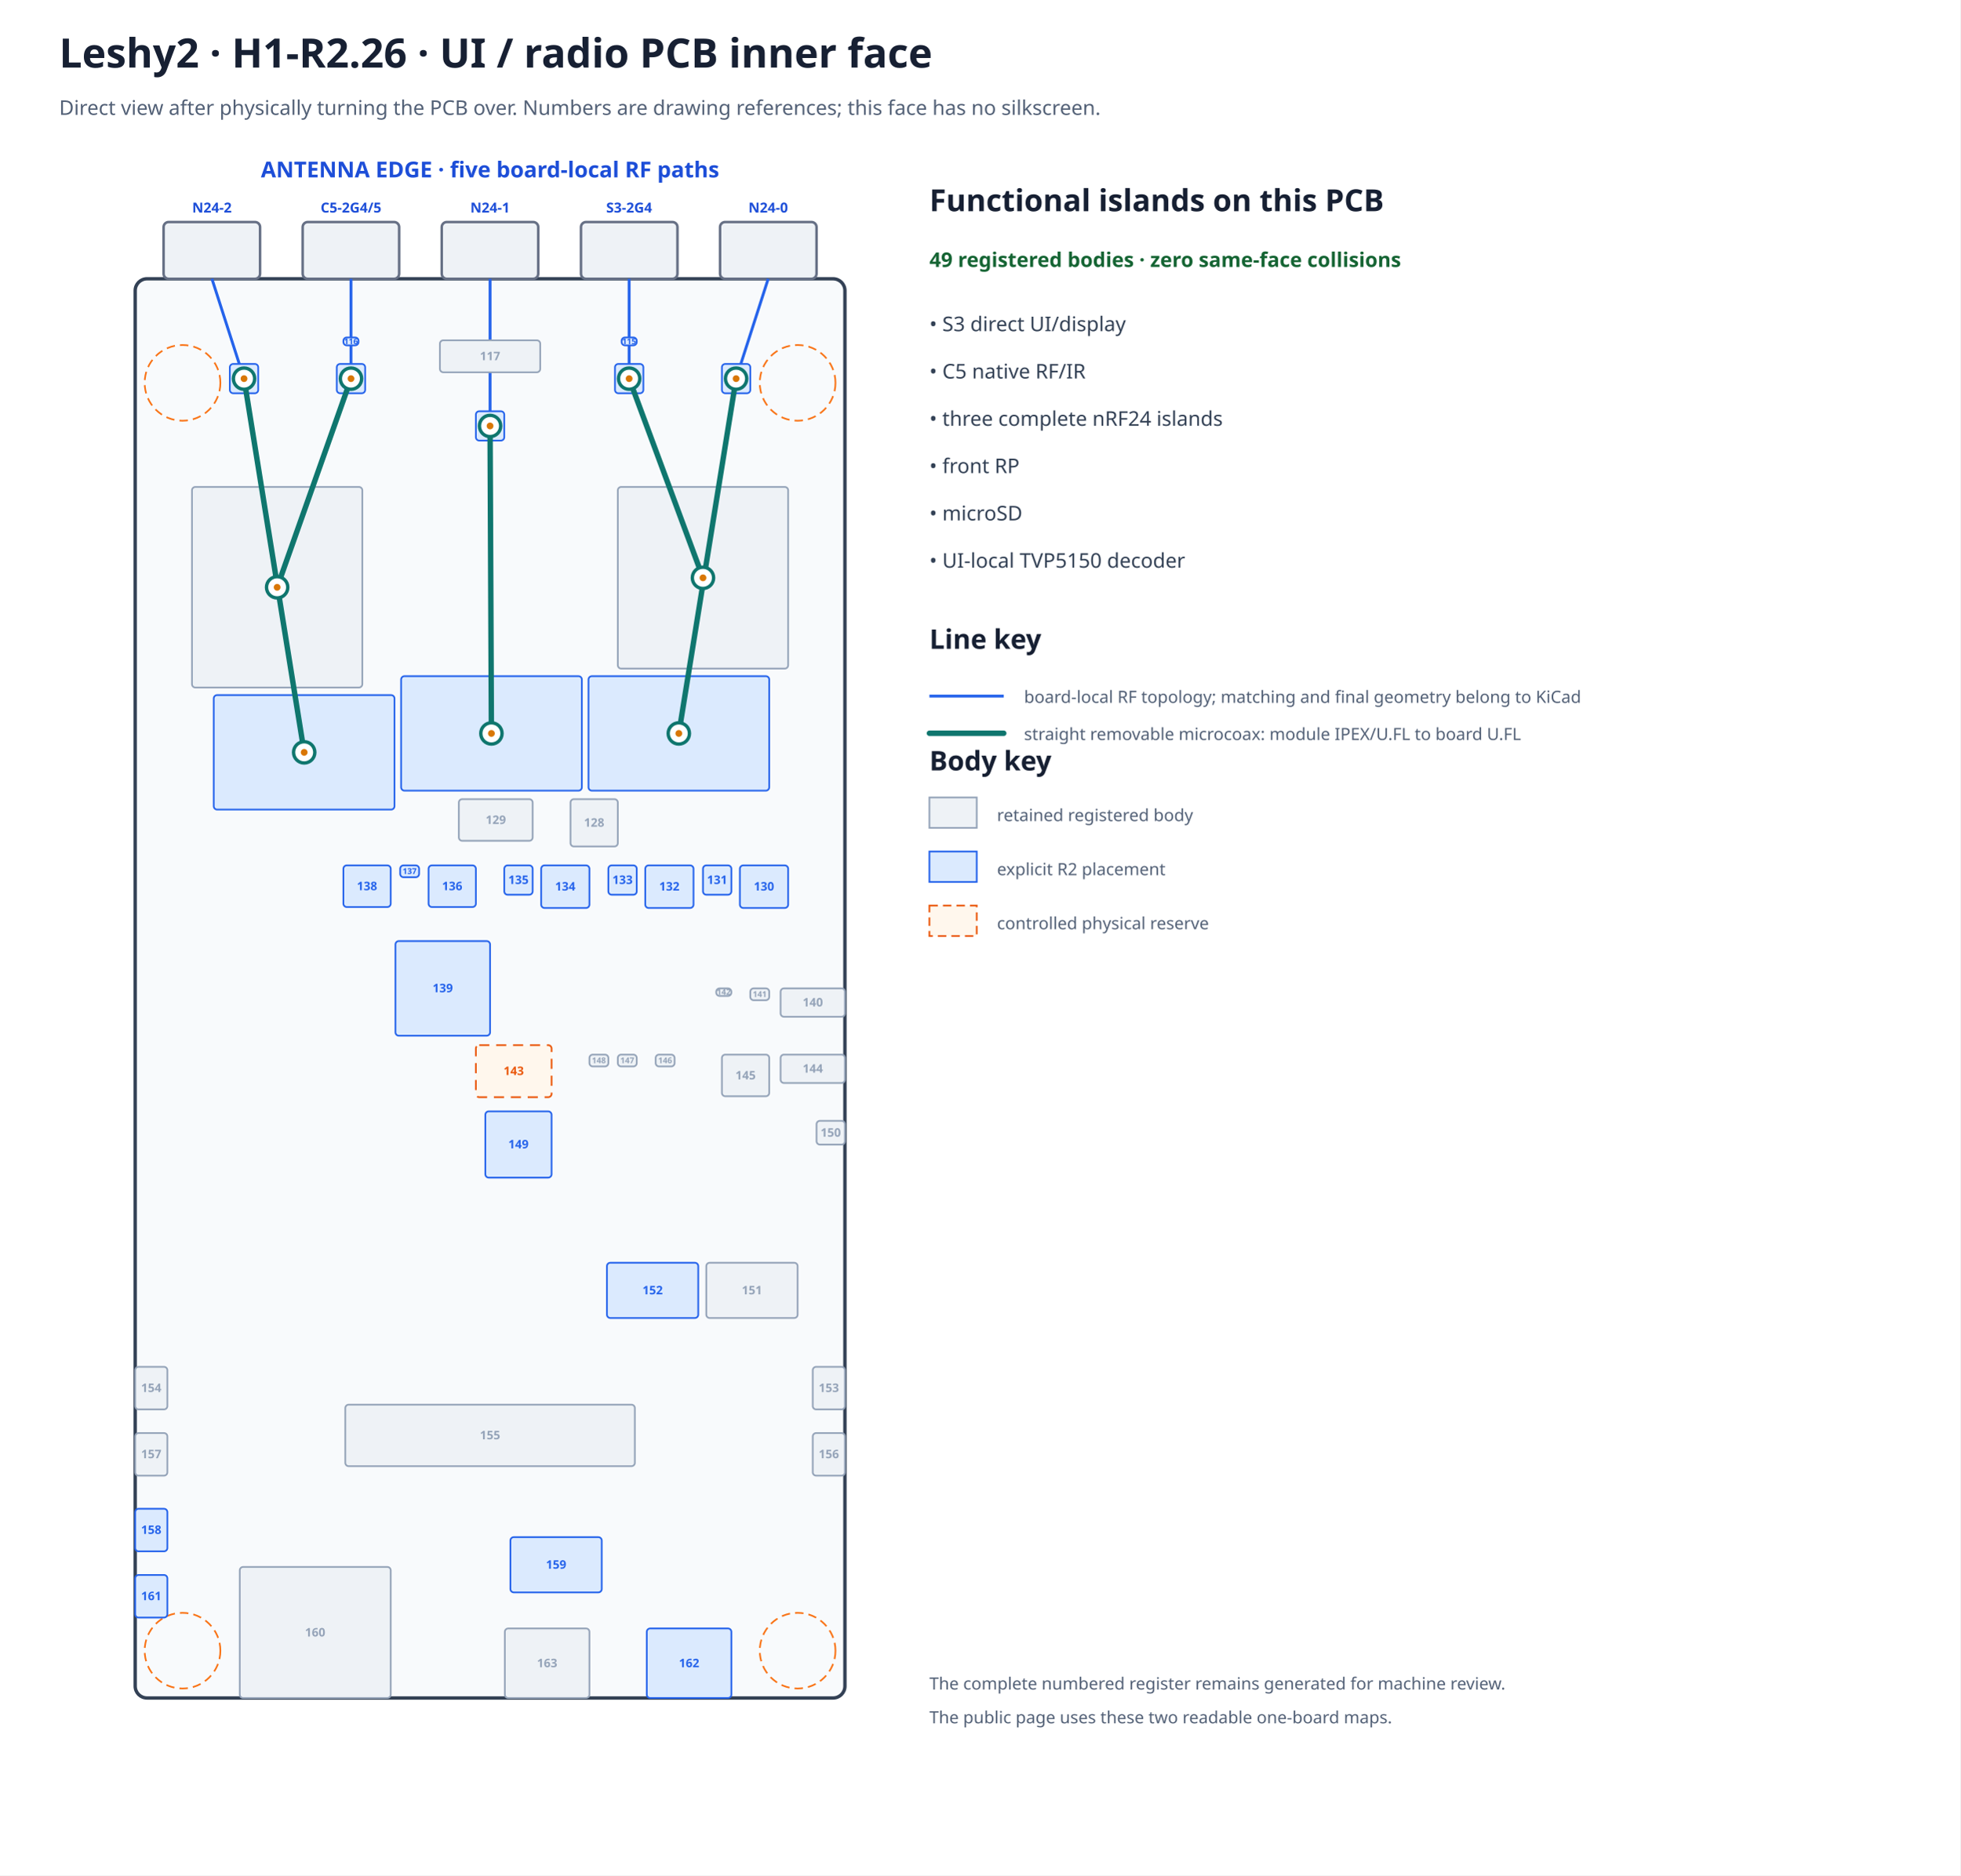
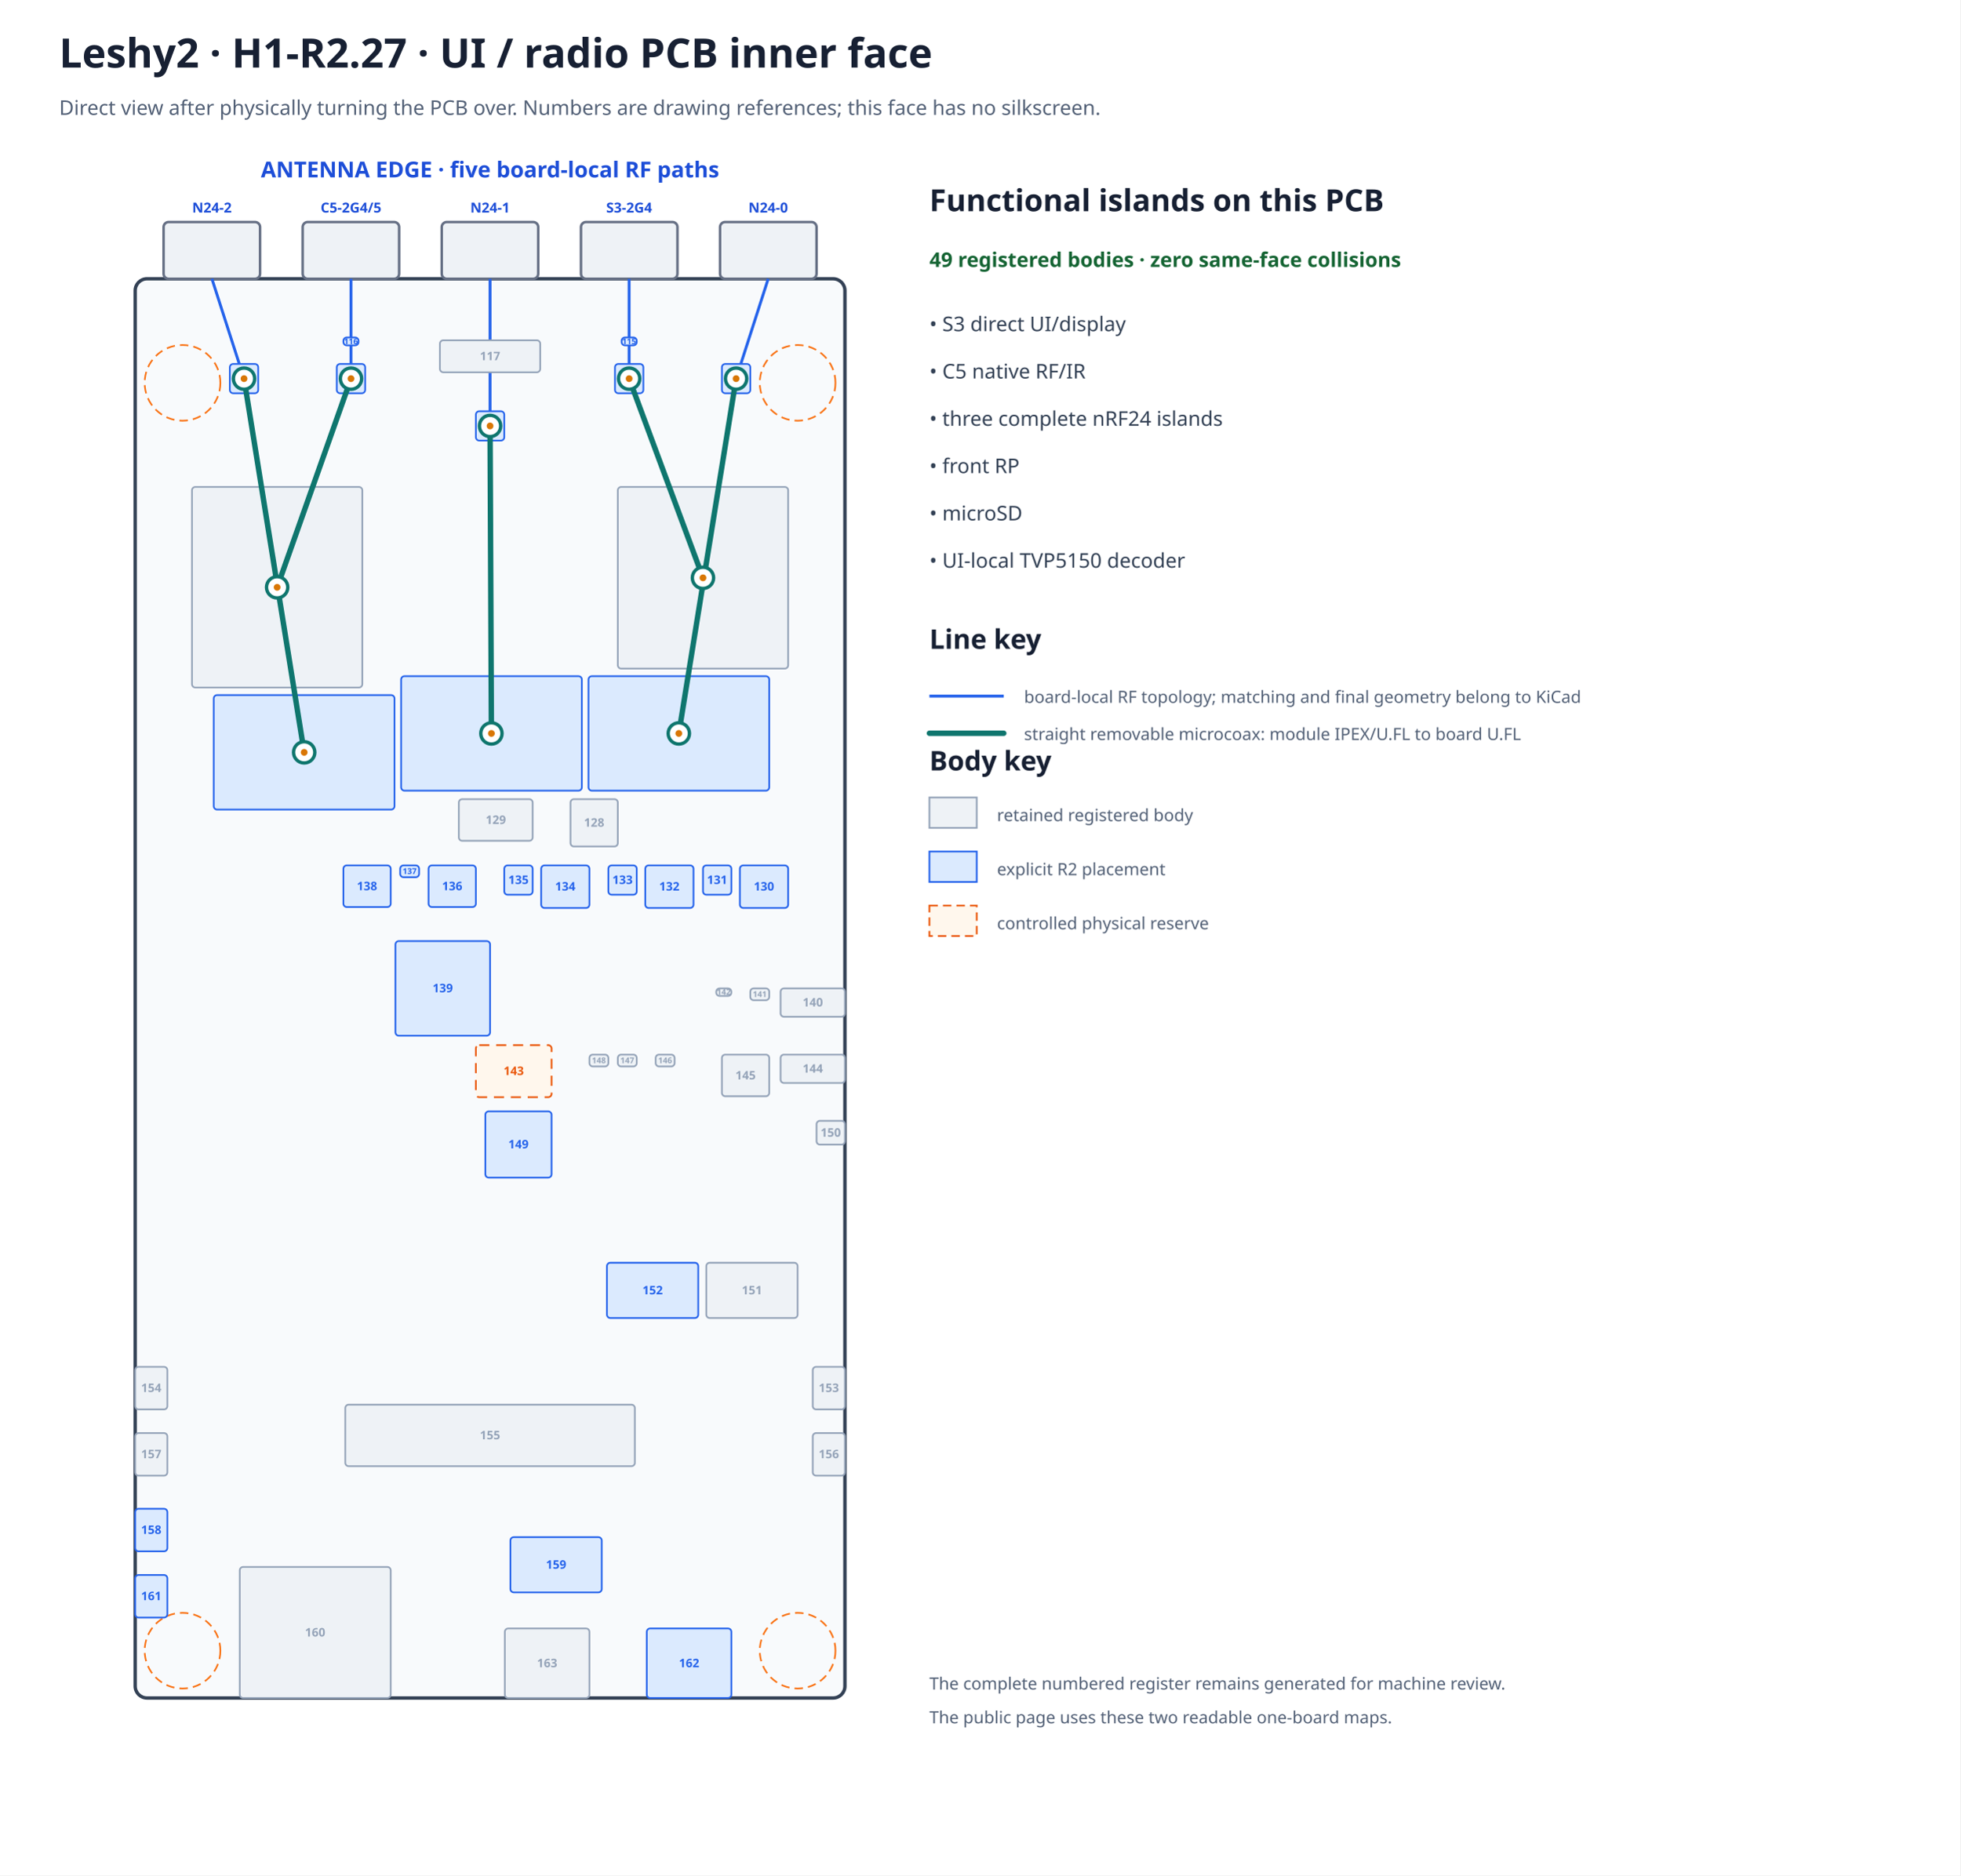
- <svg xmlns="http://www.w3.org/2000/svg" width="1160" height="1110" viewBox="0 0 1160 1110" data-marker="H1-R2.26" data-frame="ui-inner" data-inner-silkscreen="none">
+ <svg xmlns="http://www.w3.org/2000/svg" width="1160" height="1110" viewBox="0 0 1160 1110" data-marker="H1-R2.27" data-frame="ui-inner" data-inner-silkscreen="none">
  <rect width="100%" height="100%" fill="#ffffff" />
-   <text x="35.0" y="40.0" font-family="sans-serif" font-size="24" font-weight="bold" text-anchor="start" fill="#172033">Leshy2 · H1-R2.26 · UI / radio PCB inner face</text>
+   <text x="35.0" y="40.0" font-family="sans-serif" font-size="24" font-weight="bold" text-anchor="start" fill="#172033">Leshy2 · H1-R2.27 · UI / radio PCB inner face</text>
  <text x="35.0" y="68.0" font-family="sans-serif" font-size="12" font-weight="normal" text-anchor="start" fill="#526076">Direct view after physically turning the PCB over. Numbers are drawing references; this face has no silkscreen.</text>
  <text x="290.0" y="105.0" font-family="sans-serif" font-size="13" font-weight="bold" text-anchor="middle" fill="#1d4ed8">ANTENNA EDGE · five board-local RF paths</text>
  <rect x="80.0" y="165.0" width="420.0" height="840.0" rx="7" fill="#f8fafc" stroke="#334155" stroke-width="2" />
  <rect x="426.1" y="131.4" width="57.1" height="33.6" rx="3" fill="#eef2f6" stroke="#667085" stroke-width="1.5" />
  <text x="454.6" y="125.8" font-family="sans-serif" font-size="8.2" font-weight="bold" text-anchor="middle" fill="#1d4ed8">N24-0</text>
  <rect x="343.8" y="131.4" width="57.1" height="33.6" rx="3" fill="#eef2f6" stroke="#667085" stroke-width="1.5" />
  <text x="372.3" y="125.8" font-family="sans-serif" font-size="8.2" font-weight="bold" text-anchor="middle" fill="#1d4ed8">S3-2G4</text>
  <rect x="261.4" y="131.4" width="57.1" height="33.6" rx="3" fill="#eef2f6" stroke="#667085" stroke-width="1.5" />
  <text x="290.0" y="125.8" font-family="sans-serif" font-size="8.2" font-weight="bold" text-anchor="middle" fill="#1d4ed8">N24-1</text>
  <rect x="179.1" y="131.4" width="57.1" height="33.6" rx="3" fill="#eef2f6" stroke="#667085" stroke-width="1.5" />
  <text x="207.7" y="125.8" font-family="sans-serif" font-size="8.2" font-weight="bold" text-anchor="middle" fill="#1d4ed8">C5-2G4/5</text>
  <rect x="96.8" y="131.4" width="57.1" height="33.6" rx="3" fill="#eef2f6" stroke="#667085" stroke-width="1.5" />
  <text x="125.4" y="125.8" font-family="sans-serif" font-size="8.2" font-weight="bold" text-anchor="middle" fill="#1d4ed8">N24-2</text>
  <circle cx="472.0" cy="226.6" r="22.4" fill="none" stroke="#f97316" stroke-dasharray="5 3" />
  <circle cx="108.0" cy="226.6" r="22.4" fill="none" stroke="#f97316" stroke-dasharray="5 3" />
  <circle cx="472.0" cy="977.0" r="22.4" fill="none" stroke="#f97316" stroke-dasharray="5 3" />
  <circle cx="108.0" cy="977.0" r="22.4" fill="none" stroke="#f97316" stroke-dasharray="5 3" />
  <g id="antenna-pcb-topology" data-topology-source="r2" data-route-state="pre-ecad-topology-only">
    <polyline points="435.6,224.1 454.6,165.0" fill="none" stroke="#2563eb" stroke-width="1.7" data-path="N24-0" data-branch="main" data-medium="controlled-50-ohm-pcb" />
    <polyline points="372.3,224.1 372.3,202.1 372.3,165.0" fill="none" stroke="#2563eb" stroke-width="1.7" data-path="S3-2G4" data-branch="main" data-medium="controlled-50-ohm-pcb" />
    <polyline points="290.0,252.1 290.0,165.0" fill="none" stroke="#2563eb" stroke-width="1.7" data-path="N24-1" data-branch="main" data-medium="controlled-50-ohm-pcb" />
    <polyline points="207.7,224.1 207.7,202.1 207.7,165.0" fill="none" stroke="#2563eb" stroke-width="1.7" data-path="C5-2G4/5" data-branch="main" data-medium="controlled-50-ohm-pcb" />
    <polyline points="144.4,224.1 125.4,165.0" fill="none" stroke="#2563eb" stroke-width="1.7" data-path="N24-2" data-branch="main" data-medium="controlled-50-ohm-pcb" />
  </g>
  <rect x="367.84" y="199.72" width="8.96" height="4.70" rx="2" fill="#dbeafe" stroke="#2563eb" stroke-width="1" data-instance="s3_rf_coupler_r2" data-mpn="CP0603Q5425ENTR" />
  <text x="372.3" y="203.7" font-family="sans-serif" font-size="4.8" font-weight="bold" text-anchor="middle" fill="#2563eb">115</text>
  <rect x="203.20" y="199.72" width="8.96" height="4.70" rx="2" fill="#dbeafe" stroke="#2563eb" stroke-width="1" data-instance="c5_rf_coupler_r2" data-mpn="CP0603Q5425ENTR" />
  <text x="207.7" y="203.7" font-family="sans-serif" font-size="4.8" font-weight="bold" text-anchor="middle" fill="#2563eb">116</text>
  <rect x="260.32" y="201.40" width="59.36" height="18.93" rx="2" fill="#eef2f6" stroke="#94a3b8" stroke-width="1" data-instance="display_connector" data-mpn="Hirose DF40C(2.0)-40DS-0.4V(58)" />
  <text x="290.0" y="213.2" font-family="sans-serif" font-size="7.0" font-weight="bold" text-anchor="middle" fill="#94a3b8">117</text>
  <rect x="427.20" y="215.40" width="16.80" height="17.36" rx="2" fill="#dbeafe" stroke="#2563eb" stroke-width="1" data-instance="nrf0_rf_board_connector_r2" data-mpn="U.FL-R-SMT-1(10)" />
  <text x="435.6" y="226.4" font-family="sans-serif" font-size="7.0" font-weight="bold" text-anchor="middle" fill="#2563eb">118</text>
  <rect x="363.92" y="215.40" width="16.80" height="17.36" rx="2" fill="#dbeafe" stroke="#2563eb" stroke-width="1" data-instance="s3_rf_board_connector_r2" data-mpn="U.FL-R-SMT-1(10)" />
  <text x="372.3" y="226.4" font-family="sans-serif" font-size="7.0" font-weight="bold" text-anchor="middle" fill="#2563eb">119</text>
  <rect x="199.28" y="215.40" width="16.80" height="17.36" rx="2" fill="#dbeafe" stroke="#2563eb" stroke-width="1" data-instance="c5_rf_board_connector_r2" data-mpn="U.FL-R-SMT-1(10)" />
  <text x="207.7" y="226.4" font-family="sans-serif" font-size="7.0" font-weight="bold" text-anchor="middle" fill="#2563eb">120</text>
  <rect x="136.00" y="215.40" width="16.80" height="17.36" rx="2" fill="#dbeafe" stroke="#2563eb" stroke-width="1" data-instance="nrf2_rf_board_connector_r2" data-mpn="U.FL-R-SMT-1(10)" />
  <text x="144.4" y="226.4" font-family="sans-serif" font-size="7.0" font-weight="bold" text-anchor="middle" fill="#2563eb">121</text>
  <rect x="281.60" y="243.40" width="16.80" height="17.36" rx="2" fill="#dbeafe" stroke="#2563eb" stroke-width="1" data-instance="nrf1_rf_board_connector_r2" data-mpn="U.FL-R-SMT-1(10)" />
  <text x="290.0" y="254.4" font-family="sans-serif" font-size="7.0" font-weight="bold" text-anchor="middle" fill="#2563eb">122</text>
  <rect x="365.60" y="288.20" width="100.80" height="107.52" rx="2" fill="#eef2f6" stroke="#94a3b8" stroke-width="1" data-instance="s3" data-mpn="ESP32-S3-WROOM-1U-N16R8" />
  <text x="416.0" y="344.3" font-family="sans-serif" font-size="7.0" font-weight="bold" text-anchor="middle" fill="#94a3b8">123</text>
  <rect x="113.60" y="288.20" width="100.80" height="118.72" rx="2" fill="#eef2f6" stroke="#94a3b8" stroke-width="1" data-instance="c5" data-mpn="ESP32-C5-WROOM-1U-N8R8" />
  <text x="164.0" y="349.9" font-family="sans-serif" font-size="7.0" font-weight="bold" text-anchor="middle" fill="#94a3b8">124</text>
  <rect x="348.24" y="400.20" width="106.96" height="67.76" rx="2" fill="#dbeafe" stroke="#2563eb" stroke-width="1" data-instance="nrf0_r2" data-mpn="E01-ML01IPX" />
  <text x="401.7" y="436.4" font-family="sans-serif" font-size="7.0" font-weight="bold" text-anchor="middle" fill="#2563eb">125</text>
  <rect x="237.36" y="400.20" width="106.96" height="67.76" rx="2" fill="#dbeafe" stroke="#2563eb" stroke-width="1" data-instance="nrf1_r2" data-mpn="E01-ML01IPX" />
  <text x="290.8" y="436.4" font-family="sans-serif" font-size="7.0" font-weight="bold" text-anchor="middle" fill="#2563eb">126</text>
  <rect x="126.48" y="411.40" width="106.96" height="67.76" rx="2" fill="#dbeafe" stroke="#2563eb" stroke-width="1" data-instance="nrf2_r2" data-mpn="E01-ML01IPX" />
  <text x="180.0" y="447.6" font-family="sans-serif" font-size="7.0" font-weight="bold" text-anchor="middle" fill="#2563eb">127</text>
  <rect x="337.60" y="473.00" width="28.00" height="28.00" rx="2" fill="#eef2f6" stroke="#94a3b8" stroke-width="1" data-instance="slow_io" data-mpn="TCA6424ARGJR" />
  <text x="351.6" y="489.3" font-family="sans-serif" font-size="7.0" font-weight="bold" text-anchor="middle" fill="#94a3b8">128</text>
  <rect x="271.52" y="473.00" width="43.68" height="24.64" rx="2" fill="#eef2f6" stroke="#94a3b8" stroke-width="1" data-instance="ui_matrix_io" data-mpn="TCA9539PWR" />
  <text x="293.4" y="487.7" font-family="sans-serif" font-size="7.0" font-weight="bold" text-anchor="middle" fill="#94a3b8">129</text>
  <rect x="437.84" y="512.20" width="28.56" height="25.20" rx="2" fill="#dbeafe" stroke="#2563eb" stroke-width="1" data-instance="nrf0_host_buffer_r2" data-mpn="74LVC126APW,118" />
  <text x="452.1" y="527.1" font-family="sans-serif" font-size="7.0" font-weight="bold" text-anchor="middle" fill="#2563eb">130</text>
  <rect x="416.00" y="512.20" width="16.80" height="17.36" rx="2" fill="#dbeafe" stroke="#2563eb" stroke-width="1" data-instance="nrf0_return_buffer_r2" data-mpn="74LVC2G126DP,125" />
  <text x="424.4" y="523.2" font-family="sans-serif" font-size="7.0" font-weight="bold" text-anchor="middle" fill="#2563eb">131</text>
  <rect x="381.84" y="512.20" width="28.56" height="25.20" rx="2" fill="#dbeafe" stroke="#2563eb" stroke-width="1" data-instance="nrf1_host_buffer_r2" data-mpn="74LVC126APW,118" />
  <text x="396.1" y="527.1" font-family="sans-serif" font-size="7.0" font-weight="bold" text-anchor="middle" fill="#2563eb">132</text>
  <rect x="360.00" y="512.20" width="16.80" height="17.36" rx="2" fill="#dbeafe" stroke="#2563eb" stroke-width="1" data-instance="nrf1_return_buffer_r2" data-mpn="74LVC2G126DP,125" />
  <text x="368.4" y="523.2" font-family="sans-serif" font-size="7.0" font-weight="bold" text-anchor="middle" fill="#2563eb">133</text>
  <rect x="320.24" y="512.20" width="28.56" height="25.20" rx="2" fill="#dbeafe" stroke="#2563eb" stroke-width="1" data-instance="nrf2_host_buffer_r2" data-mpn="74LVC126APW,118" />
  <text x="334.5" y="527.1" font-family="sans-serif" font-size="7.0" font-weight="bold" text-anchor="middle" fill="#2563eb">134</text>
  <rect x="298.40" y="512.20" width="16.80" height="17.36" rx="2" fill="#dbeafe" stroke="#2563eb" stroke-width="1" data-instance="nrf2_return_buffer_r2" data-mpn="74LVC2G126DP,125" />
  <text x="306.8" y="523.2" font-family="sans-serif" font-size="7.0" font-weight="bold" text-anchor="middle" fill="#2563eb">135</text>
  <rect x="253.60" y="512.20" width="28.00" height="24.64" rx="2" fill="#dbeafe" stroke="#2563eb" stroke-width="1" data-instance="safe_gate_a_r2" data-mpn="SN74LVC08APWR" />
  <text x="267.6" y="526.9" font-family="sans-serif" font-size="7.0" font-weight="bold" text-anchor="middle" fill="#2563eb">136</text>
  <rect x="236.80" y="512.20" width="11.20" height="7.00" rx="2" fill="#dbeafe" stroke="#2563eb" stroke-width="1" data-instance="nrf_backup_gate_r2" data-mpn="SN74LVC1G08DCKR" />
  <text x="242.4" y="517.3" font-family="sans-serif" font-size="4.8" font-weight="bold" text-anchor="middle" fill="#2563eb">137</text>
  <rect x="203.20" y="512.20" width="28.00" height="24.64" rx="2" fill="#dbeafe" stroke="#2563eb" stroke-width="1" data-instance="nrf_evidence_cmp_r2" data-mpn="TLV1824PWR" />
  <text x="217.2" y="526.9" font-family="sans-serif" font-size="7.0" font-weight="bold" text-anchor="middle" fill="#2563eb">138</text>
  <rect x="234.00" y="557.00" width="56.00" height="56.00" rx="2" fill="#dbeafe" stroke="#2563eb" stroke-width="1" data-instance="hub_rp" data-mpn="SC1512-A4" />
  <text x="262.0" y="587.3" font-family="sans-serif" font-size="7.0" font-weight="bold" text-anchor="middle" fill="#2563eb">139</text>
  <rect x="461.92" y="585.00" width="38.08" height="16.80" rx="2" fill="#eef2f6" stroke="#94a3b8" stroke-width="1" data-instance="ir_demod" data-mpn="Vishay TSOP75238TT" />
  <text x="481.0" y="595.7" font-family="sans-serif" font-size="7.0" font-weight="bold" text-anchor="middle" fill="#94a3b8">140</text>
  <rect x="444.00" y="585.00" width="11.20" height="7.00" rx="2" fill="#eef2f6" stroke="#94a3b8" stroke-width="1" data-instance="ir_safe_gate" data-mpn="SN74LVC1G08DCKR" />
  <text x="449.6" y="590.1" font-family="sans-serif" font-size="4.8" font-weight="bold" text-anchor="middle" fill="#94a3b8">141</text>
  <rect x="423.84" y="585.00" width="8.96" height="4.48" rx="2" fill="#eef2f6" stroke="#94a3b8" stroke-width="1" data-instance="ui_zone_ntc" data-mpn="TDK B57332V5103F360" />
  <text x="428.3" y="588.8" font-family="sans-serif" font-size="4.8" font-weight="bold" text-anchor="middle" fill="#94a3b8">142</text>
  <rect x="281.60" y="618.60" width="44.80" height="30.80" rx="2" fill="#fff7ed" stroke="#ea580c" stroke-width="1" stroke-dasharray="6 4" data-instance="fpv_power_reserve" data-mpn="PHYSICAL RESERVE" />
  <text x="304.0" y="636.3" font-family="sans-serif" font-size="7.0" font-weight="bold" text-anchor="middle" fill="#ea580c">143</text>
  <rect x="461.92" y="624.20" width="38.08" height="16.80" rx="2" fill="#eef2f6" stroke="#94a3b8" stroke-width="1" data-instance="ir_carrier" data-mpn="Vishay TSMP95000TT" />
  <text x="481.0" y="634.9" font-family="sans-serif" font-size="7.0" font-weight="bold" text-anchor="middle" fill="#94a3b8">144</text>
  <rect x="427.20" y="624.20" width="28.00" height="24.64" rx="2" fill="#eef2f6" stroke="#94a3b8" stroke-width="1" data-instance="evidence_cmp_a" data-mpn="TLV1824PWR" />
  <text x="441.2" y="638.9" font-family="sans-serif" font-size="7.0" font-weight="bold" text-anchor="middle" fill="#94a3b8">145</text>
  <rect x="388.00" y="624.20" width="11.20" height="7.00" rx="2" fill="#eef2f6" stroke="#94a3b8" stroke-width="1" data-instance="safe_reset_sink_a" data-mpn="Diodes Incorporated 2N7002DW-7-F" />
  <text x="393.6" y="629.3" font-family="sans-serif" font-size="4.8" font-weight="bold" text-anchor="middle" fill="#94a3b8">146</text>
  <rect x="365.60" y="624.20" width="11.20" height="7.00" rx="2" fill="#eef2f6" stroke="#94a3b8" stroke-width="1" data-instance="safe_c5_reset_buffer" data-mpn="Texas Instruments SN74LVC1G06DCKR" />
  <text x="371.2" y="629.3" font-family="sans-serif" font-size="4.8" font-weight="bold" text-anchor="middle" fill="#94a3b8">147</text>
  <rect x="348.80" y="624.20" width="11.20" height="7.00" rx="2" fill="#eef2f6" stroke="#94a3b8" stroke-width="1" data-instance="safe_c5_fault_reset_buffer" data-mpn="SN74LVC1G07DCKR" />
  <text x="354.4" y="629.3" font-family="sans-serif" font-size="4.8" font-weight="bold" text-anchor="middle" fill="#94a3b8">148</text>
  <rect x="287.20" y="657.80" width="39.20" height="39.20" rx="2" fill="#dbeafe" stroke="#2563eb" stroke-width="1" data-instance="fpv_decoder" data-mpn="TVP5150AM1PBS" />
  <text x="306.8" y="679.7" font-family="sans-serif" font-size="7.0" font-weight="bold" text-anchor="middle" fill="#2563eb">149</text>
  <rect x="483.20" y="663.40" width="16.80" height="14.06" rx="2" fill="#eef2f6" stroke="#94a3b8" stroke-width="1" data-instance="ir_emitter" data-mpn="Vishay VSMY14940" />
  <text x="491.6" y="672.8" font-family="sans-serif" font-size="7.0" font-weight="bold" text-anchor="middle" fill="#94a3b8">150</text>
  <rect x="417.96" y="747.40" width="54.04" height="32.70" rx="2" fill="#eef2f6" stroke="#94a3b8" stroke-width="1" data-instance="s3_dbg_header" data-mpn="Samtec FTSH-105-01-L-DV-K-P-TR" />
  <text x="445.0" y="766.1" font-family="sans-serif" font-size="7.0" font-weight="bold" text-anchor="middle" fill="#94a3b8">151</text>
  <rect x="359.16" y="747.40" width="54.04" height="32.70" rx="2" fill="#dbeafe" stroke="#2563eb" stroke-width="1" data-instance="c5_dbg_header_r2" data-mpn="FTSH-105-01-L-DV-K-P-TR" />
  <text x="386.2" y="766.1" font-family="sans-serif" font-size="7.0" font-weight="bold" text-anchor="middle" fill="#2563eb">152</text>
  <rect x="480.96" y="809.00" width="19.04" height="25.20" rx="2" fill="#eef2f6" stroke="#94a3b8" stroke-width="1" data-instance="s3_reset_button" data-mpn="Alps Alpine SKRTLAE010" />
  <text x="490.5" y="823.9" font-family="sans-serif" font-size="7.0" font-weight="bold" text-anchor="middle" fill="#94a3b8">153</text>
  <rect x="80.00" y="809.00" width="19.04" height="25.20" rx="2" fill="#eef2f6" stroke="#94a3b8" stroke-width="1" data-instance="c5_reset_button" data-mpn="Alps Alpine SKRTLAE010" />
  <text x="89.5" y="823.9" font-family="sans-serif" font-size="7.0" font-weight="bold" text-anchor="middle" fill="#94a3b8">154</text>
  <rect x="204.32" y="831.40" width="171.36" height="36.40" rx="2" fill="#eef2f6" stroke="#94a3b8" stroke-width="1" data-instance="m1_ui_plug" data-mpn="Hirose FX8C-80P-SV1(92)" />
  <text x="290.0" y="851.9" font-family="sans-serif" font-size="7.0" font-weight="bold" text-anchor="middle" fill="#94a3b8">155</text>
  <rect x="480.96" y="848.20" width="19.04" height="25.20" rx="2" fill="#eef2f6" stroke="#94a3b8" stroke-width="1" data-instance="s3_boot_button" data-mpn="Alps Alpine SKRTLAE010" />
  <text x="490.5" y="863.1" font-family="sans-serif" font-size="7.0" font-weight="bold" text-anchor="middle" fill="#94a3b8">156</text>
  <rect x="80.00" y="848.20" width="19.04" height="25.20" rx="2" fill="#eef2f6" stroke="#94a3b8" stroke-width="1" data-instance="c5_boot_button" data-mpn="Alps Alpine SKRTLAE010" />
  <text x="89.5" y="863.1" font-family="sans-serif" font-size="7.0" font-weight="bold" text-anchor="middle" fill="#94a3b8">157</text>
  <rect x="80.00" y="893.00" width="19.04" height="25.20" rx="2" fill="#dbeafe" stroke="#2563eb" stroke-width="1" data-instance="hub_reset_button" data-mpn="SKRTLAE010" />
  <text x="89.5" y="907.9" font-family="sans-serif" font-size="7.0" font-weight="bold" text-anchor="middle" fill="#2563eb">158</text>
  <rect x="302.04" y="909.80" width="54.04" height="32.70" rx="2" fill="#dbeafe" stroke="#2563eb" stroke-width="1" data-instance="hub_dbg_header" data-mpn="FTSH-105-01-L-DV-K-P-TR" />
  <text x="329.1" y="928.5" font-family="sans-serif" font-size="7.0" font-weight="bold" text-anchor="middle" fill="#2563eb">159</text>
  <rect x="141.88" y="927.44" width="89.32" height="77.56" rx="2" fill="#eef2f6" stroke="#94a3b8" stroke-width="1" data-instance="sd" data-mpn="Hirose DM3AT-SF-PEJM5" />
  <text x="186.5" y="968.6" font-family="sans-serif" font-size="7.0" font-weight="bold" text-anchor="middle" fill="#94a3b8">160</text>
  <rect x="80.00" y="932.20" width="19.04" height="25.20" rx="2" fill="#dbeafe" stroke="#2563eb" stroke-width="1" data-instance="hub_boot_button" data-mpn="SKRTLAE010" />
  <text x="89.5" y="947.1" font-family="sans-serif" font-size="7.0" font-weight="bold" text-anchor="middle" fill="#2563eb">161</text>
  <rect x="382.74" y="963.84" width="50.06" height="41.16" rx="2" fill="#dbeafe" stroke="#2563eb" stroke-width="1" data-instance="hub_service_usb_connector" data-mpn="USB4105-GF-A" />
  <text x="407.8" y="986.8" font-family="sans-serif" font-size="7.0" font-weight="bold" text-anchor="middle" fill="#2563eb">162</text>
  <rect x="298.74" y="963.84" width="50.06" height="41.16" rx="2" fill="#eef2f6" stroke="#94a3b8" stroke-width="1" data-instance="c5_service_usb_connector" data-mpn="GCT USB4105-GF-A" />
  <text x="323.8" y="986.8" font-family="sans-serif" font-size="7.0" font-weight="bold" text-anchor="middle" fill="#94a3b8">163</text>
  <g id="antenna-removable-media" data-topology-source="r2">
    <polyline points="401.7,434.1 435.6,224.1" fill="none" stroke="#0f766e" stroke-width="3.2" stroke-linecap="round" data-path="N24-0" data-medium="removable-microcoax" />
    <polyline points="416.0,342.0 372.3,224.1" fill="none" stroke="#0f766e" stroke-width="3.2" stroke-linecap="round" data-path="S3-2G4" data-medium="removable-microcoax" />
    <polyline points="290.8,434.1 290.0,252.1" fill="none" stroke="#0f766e" stroke-width="3.2" stroke-linecap="round" data-path="N24-1" data-medium="removable-microcoax" />
    <polyline points="164.0,347.6 207.7,224.1" fill="none" stroke="#0f766e" stroke-width="3.2" stroke-linecap="round" data-path="C5-2G4/5" data-medium="removable-microcoax" />
    <polyline points="180.0,445.3 144.4,224.1" fill="none" stroke="#0f766e" stroke-width="3.2" stroke-linecap="round" data-path="N24-2" data-medium="removable-microcoax" />
    <circle cx="401.7" cy="434.1" r="6.3" fill="#ffffff" stroke="#0f766e" stroke-width="2" data-path="N24-0" data-part="module-rf-connector" data-connector-kind="IPEX" />
    <circle cx="401.7" cy="434.1" r="2.0" fill="#d97706" />
    <circle cx="435.6" cy="224.1" r="6.3" fill="#ffffff" stroke="#0f766e" stroke-width="2" data-path="N24-0" data-part="board-ufl" data-connector-kind="U.FL" data-mpn="U.FL-R-SMT-1(10)" />
    <circle cx="435.6" cy="224.1" r="2.0" fill="#d97706" />
    <circle cx="416.0" cy="342.0" r="6.3" fill="#ffffff" stroke="#0f766e" stroke-width="2" data-path="S3-2G4" data-part="module-rf-connector" data-connector-kind="U.FL" />
    <circle cx="416.0" cy="342.0" r="2.0" fill="#d97706" />
    <circle cx="372.3" cy="224.1" r="6.3" fill="#ffffff" stroke="#0f766e" stroke-width="2" data-path="S3-2G4" data-part="board-ufl" data-connector-kind="U.FL" data-mpn="U.FL-R-SMT-1(10)" />
    <circle cx="372.3" cy="224.1" r="2.0" fill="#d97706" />
    <circle cx="290.8" cy="434.1" r="6.3" fill="#ffffff" stroke="#0f766e" stroke-width="2" data-path="N24-1" data-part="module-rf-connector" data-connector-kind="IPEX" />
    <circle cx="290.8" cy="434.1" r="2.0" fill="#d97706" />
    <circle cx="290.0" cy="252.1" r="6.3" fill="#ffffff" stroke="#0f766e" stroke-width="2" data-path="N24-1" data-part="board-ufl" data-connector-kind="U.FL" data-mpn="U.FL-R-SMT-1(10)" />
    <circle cx="290.0" cy="252.1" r="2.0" fill="#d97706" />
    <circle cx="164.0" cy="347.6" r="6.3" fill="#ffffff" stroke="#0f766e" stroke-width="2" data-path="C5-2G4/5" data-part="module-rf-connector" data-connector-kind="U.FL" />
    <circle cx="164.0" cy="347.6" r="2.0" fill="#d97706" />
    <circle cx="207.7" cy="224.1" r="6.3" fill="#ffffff" stroke="#0f766e" stroke-width="2" data-path="C5-2G4/5" data-part="board-ufl" data-connector-kind="U.FL" data-mpn="U.FL-R-SMT-1(10)" />
    <circle cx="207.7" cy="224.1" r="2.0" fill="#d97706" />
    <circle cx="180.0" cy="445.3" r="6.3" fill="#ffffff" stroke="#0f766e" stroke-width="2" data-path="N24-2" data-part="module-rf-connector" data-connector-kind="IPEX" />
    <circle cx="180.0" cy="445.3" r="2.0" fill="#d97706" />
    <circle cx="144.4" cy="224.1" r="6.3" fill="#ffffff" stroke="#0f766e" stroke-width="2" data-path="N24-2" data-part="board-ufl" data-connector-kind="U.FL" data-mpn="U.FL-R-SMT-1(10)" />
    <circle cx="144.4" cy="224.1" r="2.0" fill="#d97706" />
  </g>
  <text x="550.0" y="125.0" font-family="sans-serif" font-size="18" font-weight="bold" text-anchor="start" fill="#172033">Functional islands on this PCB</text>
  <text x="550.0" y="158.0" font-family="sans-serif" font-size="12" font-weight="bold" text-anchor="start" fill="#166534">49 registered bodies · zero same-face collisions</text>
  <text x="550.0" y="196.0" font-family="sans-serif" font-size="12" font-weight="normal" text-anchor="start" fill="#334155">• S3 direct UI/display</text>
  <text x="550.0" y="224.0" font-family="sans-serif" font-size="12" font-weight="normal" text-anchor="start" fill="#334155">• C5 native RF/IR</text>
  <text x="550.0" y="252.0" font-family="sans-serif" font-size="12" font-weight="normal" text-anchor="start" fill="#334155">• three complete nRF24 islands</text>
  <text x="550.0" y="280.0" font-family="sans-serif" font-size="12" font-weight="normal" text-anchor="start" fill="#334155">• front RP</text>
  <text x="550.0" y="308.0" font-family="sans-serif" font-size="12" font-weight="normal" text-anchor="start" fill="#334155">• microSD</text>
  <text x="550.0" y="336.0" font-family="sans-serif" font-size="12" font-weight="normal" text-anchor="start" fill="#334155">• UI-local TVP5150 decoder</text>
  <text x="550.0" y="384.0" font-family="sans-serif" font-size="16" font-weight="bold" text-anchor="start" fill="#172033">Line key</text>
  <line x1="550" y1="412" x2="594" y2="412" stroke="#2563eb" stroke-width="1.7" />
  <text x="606.0" y="416.0" font-family="sans-serif" font-size="10" font-weight="normal" text-anchor="start" fill="#526076">board-local RF topology; matching and final geometry belong to KiCad</text>
  <line x1="550" y1="434" x2="594" y2="434" stroke="#0f766e" stroke-width="3.2" stroke-linecap="round" />
  <text x="606.0" y="438.0" font-family="sans-serif" font-size="10" font-weight="normal" text-anchor="start" fill="#526076">straight removable microcoax: module IPEX/U.FL to board U.FL</text>
  <text x="550.0" y="456.0" font-family="sans-serif" font-size="16" font-weight="bold" text-anchor="start" fill="#172033">Body key</text>
  <rect x="550" y="472.0" width="28" height="18" fill="#eef2f6" stroke="#94a3b8" />
  <text x="590.0" y="486.0" font-family="sans-serif" font-size="10" font-weight="normal" text-anchor="start" fill="#526076">retained registered body</text>
  <rect x="550" y="504.0" width="28" height="18" fill="#dbeafe" stroke="#2563eb" />
  <text x="590.0" y="518.0" font-family="sans-serif" font-size="10" font-weight="normal" text-anchor="start" fill="#526076">explicit R2 placement</text>
  <rect x="550" y="536.0" width="28" height="18" fill="#fff7ed" stroke="#ea580c" stroke-dasharray="5 3" />
  <text x="590.0" y="550.0" font-family="sans-serif" font-size="10" font-weight="normal" text-anchor="start" fill="#526076">controlled physical reserve</text>
  <text x="550.0" y="1000.0" font-family="sans-serif" font-size="10" font-weight="normal" text-anchor="start" fill="#526076">The complete numbered register remains generated for machine review.</text>
  <text x="550.0" y="1020.0" font-family="sans-serif" font-size="10" font-weight="normal" text-anchor="start" fill="#526076">The public page uses these two readable one-board maps.</text>
</svg>
